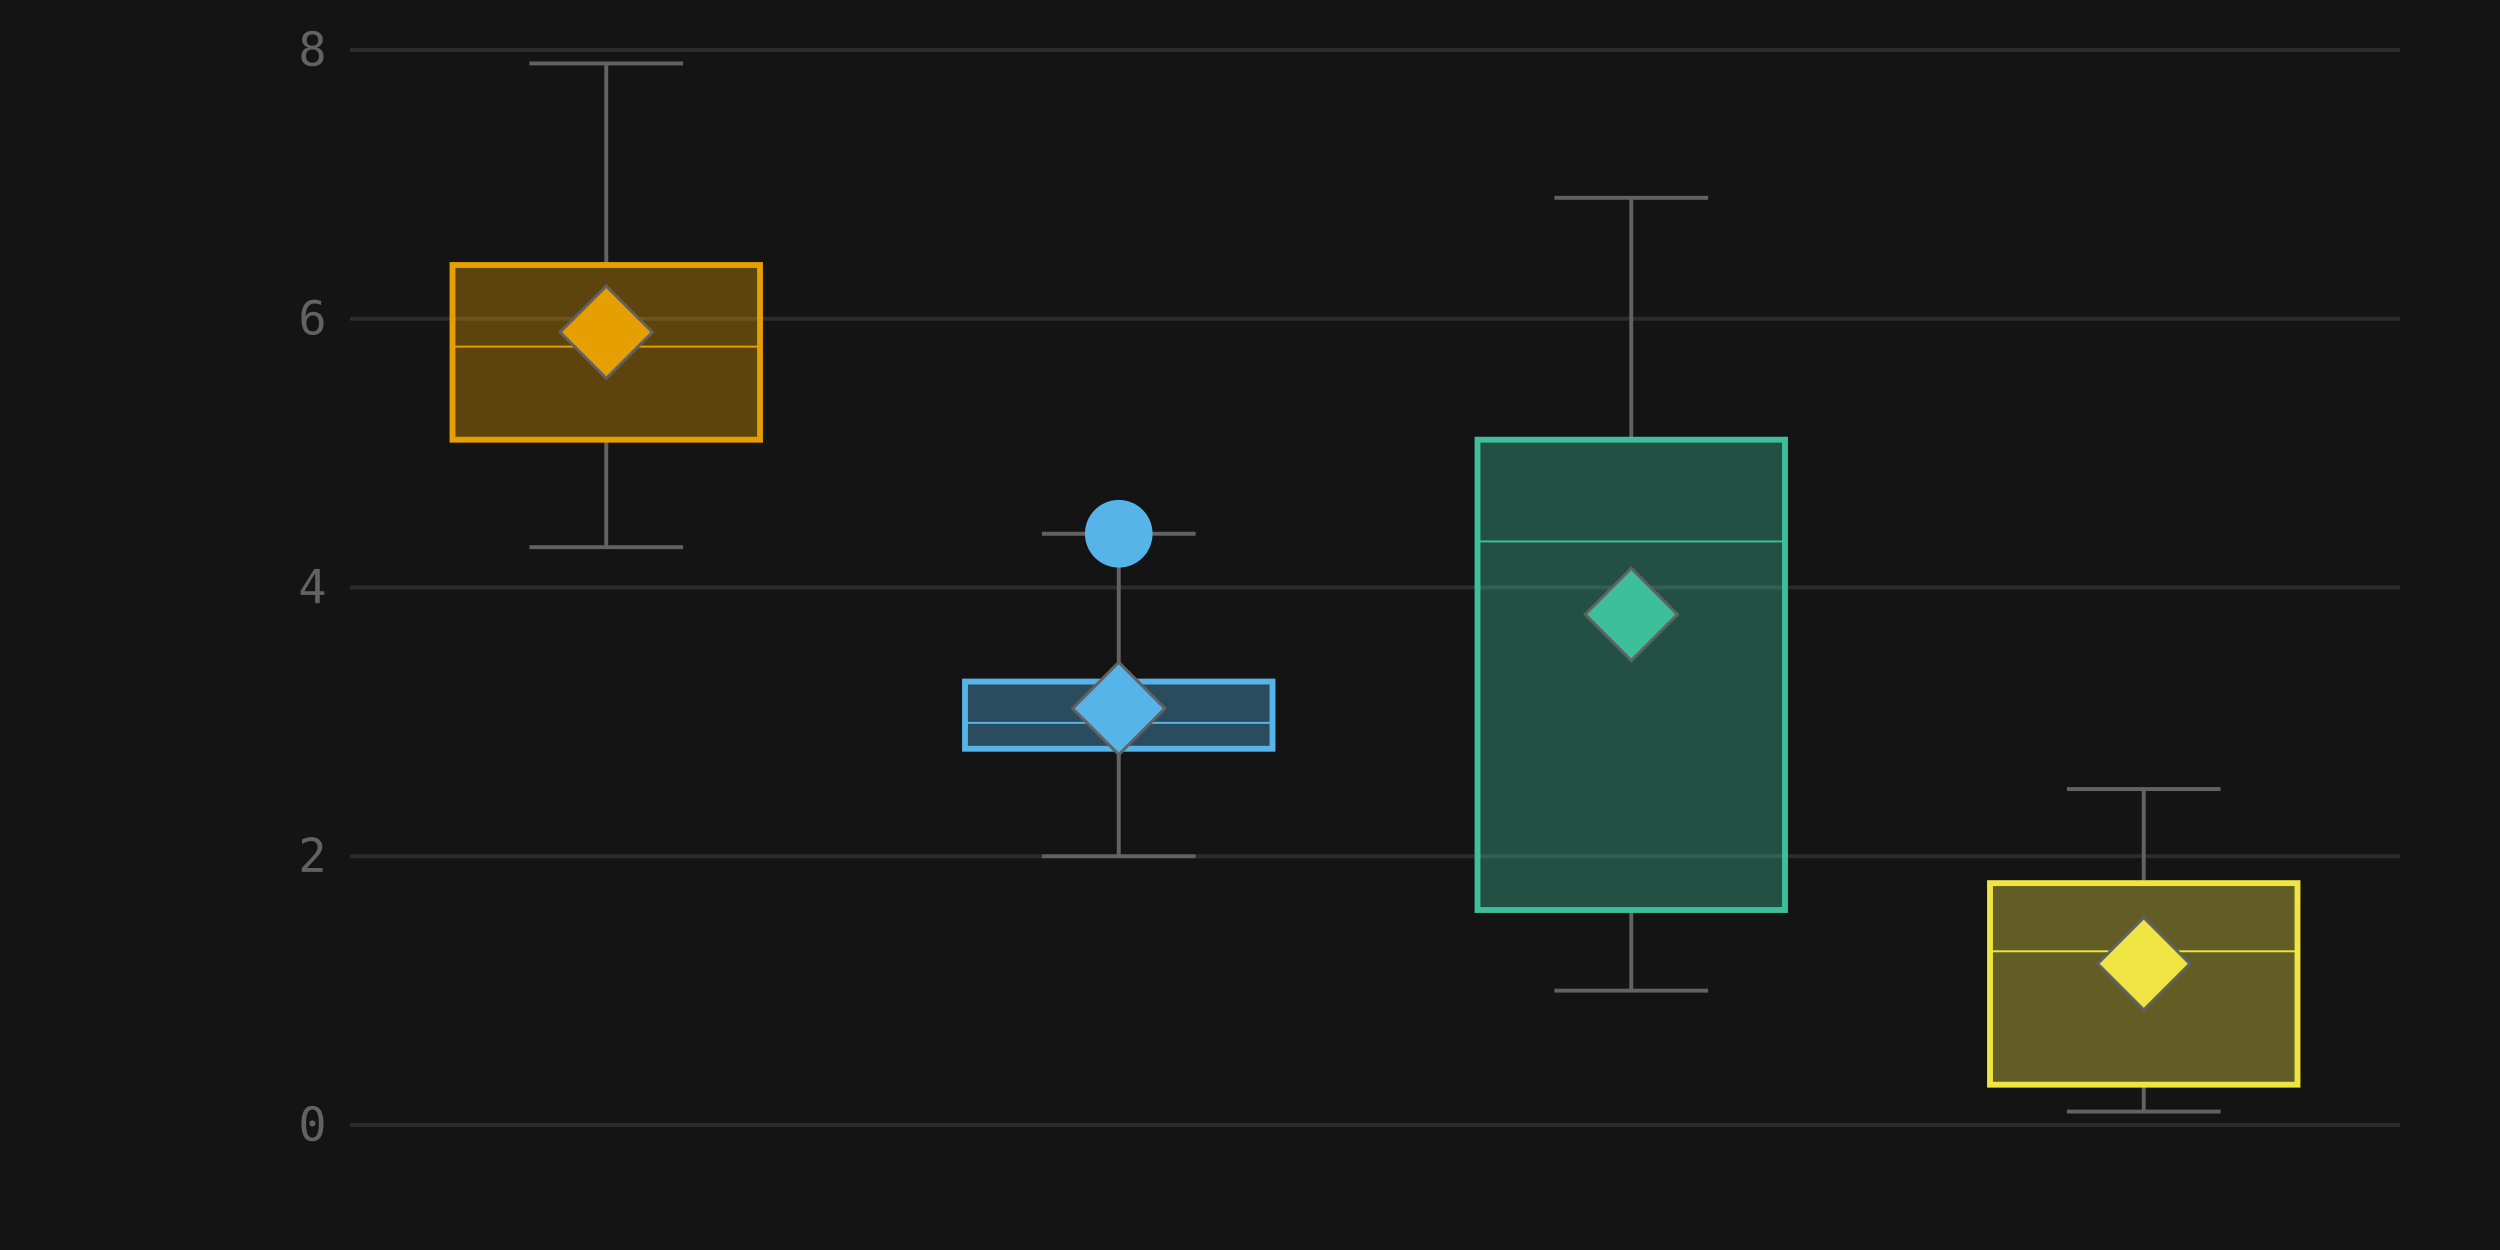
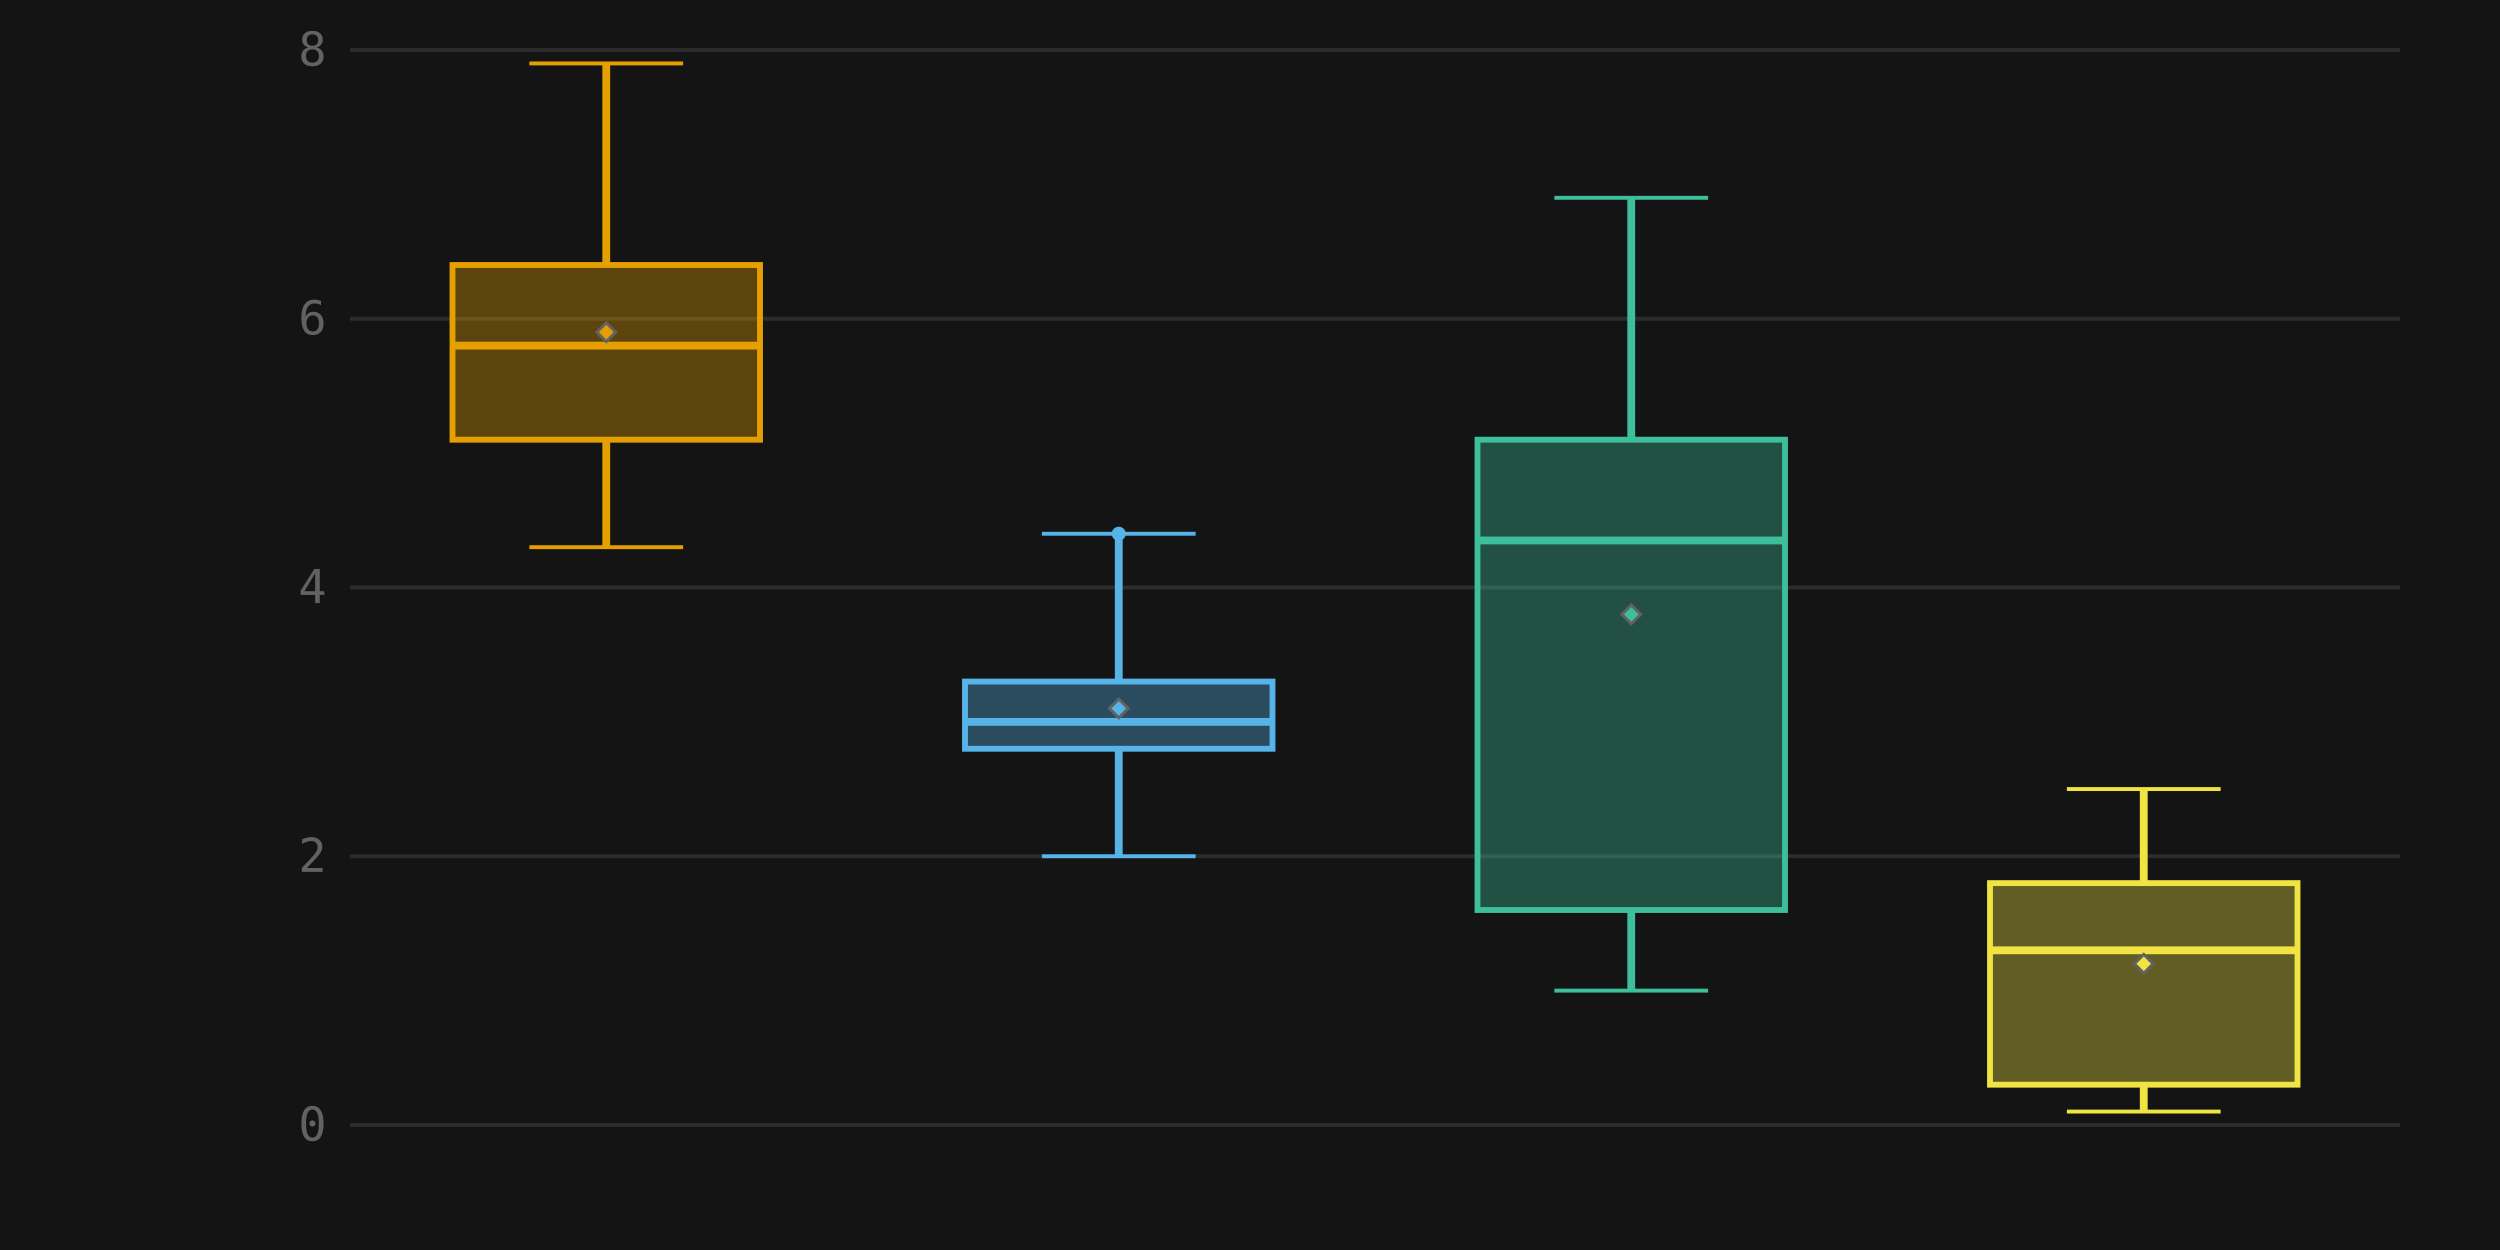
<svg xmlns="http://www.w3.org/2000/svg" viewBox="0 0 640 320" width="640" height="320">
  <rect width="100%" height="100%" fill="#141414" />
  <line x1="89.6" y1="288" x2="614.4" y2="288" stroke="#2c2c2c" stroke-width="1" />
  <text x="83.6" y="292" text-anchor="end" font-size="12" font-family="monospace" fill="#626262">0</text>
  <line x1="89.6" y1="219.2" x2="614.4" y2="219.2" stroke="#2c2c2c" stroke-width="1" />
  <text x="83.6" y="223.2" text-anchor="end" font-size="12" font-family="monospace" fill="#626262">2</text>
  <line x1="89.6" y1="150.4" x2="614.4" y2="150.4" stroke="#2c2c2c" stroke-width="1" />
  <text x="83.6" y="154.4" text-anchor="end" font-size="12" font-family="monospace" fill="#626262">4</text>
  <line x1="89.6" y1="81.6" x2="614.4" y2="81.6" stroke="#2c2c2c" stroke-width="1" />
  <text x="83.6" y="85.6" text-anchor="end" font-size="12" font-family="monospace" fill="#626262">6</text>
  <line x1="89.6" y1="12.8" x2="614.4" y2="12.8" stroke="#2c2c2c" stroke-width="1" />
  <text x="83.6" y="16.8" text-anchor="end" font-size="12" font-family="monospace" fill="#626262">8</text>
-   <rect x="154.7" y="112.56" width="1" height="27.52" fill="#626262" />
-   <rect x="154.7" y="16.24" width="1" height="51.6" fill="#626262" />
-   <rect x="135.52" y="139.58" width="39.36" height="1" fill="#626262" />
-   <rect x="135.52" y="15.74" width="39.36" height="1" fill="#626262" />
+   <path d="M155.2 140.08 L155.2 112.56" fill="none" stroke="#e69f00" stroke-width="2" />
+   <path d="M155.2 67.84 L155.2 16.24" fill="none" stroke="#e69f00" stroke-width="2" />
+   <rect x="135.52" y="139.58" width="39.36" height="1" fill="#e69f00" />
+   <rect x="135.52" y="15.74" width="39.36" height="1" fill="#e69f00" />
  <rect x="115.84" y="67.84" width="78.72" height="44.72" fill="#e69f00" fill-opacity="0.35" stroke="#e69f00" stroke-width="1.5" />
-   <rect x="115.84" y="88.48" width="78.72" height="0.5" fill="#e69f00" />
-   <polygon points="155.2,73.232 167.008,85.04 155.2,96.848 143.392,85.04" fill="#e69f00" stroke="#626262" stroke-width="0.75" />
-   <rect x="285.9" y="191.68" width="1" height="27.52" fill="#626262" />
-   <rect x="285.9" y="136.64" width="1" height="37.84" fill="#626262" />
-   <rect x="266.72" y="218.7" width="39.36" height="1" fill="#626262" />
-   <rect x="266.72" y="136.14" width="39.36" height="1" fill="#626262" />
+   <rect x="115.84" y="87.48" width="78.72" height="2" fill="#e69f00" />
+   <polygon points="155.2,82.64 157.6,85.04 155.2,87.44 152.8,85.04" fill="#e69f00" stroke="#626262" stroke-width="0.75" />
+   <path d="M286.4 219.2 L286.4 191.68" fill="none" stroke="#56b4e9" stroke-width="2" />
+   <path d="M286.4 174.48 L286.4 136.64" fill="none" stroke="#56b4e9" stroke-width="2" />
+   <rect x="266.72" y="218.7" width="39.36" height="1" fill="#56b4e9" />
+   <rect x="266.72" y="136.14" width="39.36" height="1" fill="#56b4e9" />
  <rect x="247.04" y="174.48" width="78.72" height="17.2" fill="#56b4e9" fill-opacity="0.35" stroke="#56b4e9" stroke-width="1.5" />
-   <rect x="247.04" y="184.8" width="78.72" height="0.5" fill="#56b4e9" />
-   <polygon points="286.4,169.552 298.208,181.36 286.4,193.168 274.592,181.36" fill="#56b4e9" stroke="#626262" stroke-width="0.75" />
-   <circle cx="286.4" cy="136.64" r="8.659" fill="#56b4e9" />
-   <rect x="417.1" y="232.96" width="1" height="20.64" fill="#626262" />
-   <rect x="417.1" y="50.64" width="1" height="61.92" fill="#626262" />
-   <rect x="397.92" y="253.1" width="39.36" height="1" fill="#626262" />
-   <rect x="397.92" y="50.14" width="39.36" height="1" fill="#626262" />
+   <rect x="247.04" y="183.8" width="78.72" height="2" fill="#56b4e9" />
+   <polygon points="286.4,178.96 288.8,181.36 286.4,183.76 284,181.36" fill="#56b4e9" stroke="#626262" stroke-width="0.75" />
+   <circle cx="286.4" cy="136.64" r="1.8" fill="#56b4e9" />
+   <path d="M417.6 253.6 L417.6 232.96" fill="none" stroke="#3cbf9a" stroke-width="2" />
+   <path d="M417.6 112.56 L417.6 50.64" fill="none" stroke="#3cbf9a" stroke-width="2" />
+   <rect x="397.92" y="253.1" width="39.36" height="1" fill="#3cbf9a" />
+   <rect x="397.92" y="50.14" width="39.36" height="1" fill="#3cbf9a" />
  <rect x="378.24" y="112.56" width="78.72" height="120.4" fill="#3cbf9a" fill-opacity="0.35" stroke="#3cbf9a" stroke-width="1.5" />
-   <rect x="378.24" y="138.36" width="78.72" height="0.5" fill="#3cbf9a" />
-   <polygon points="417.6,145.472 429.408,157.28 417.6,169.088 405.792,157.28" fill="#3cbf9a" stroke="#626262" stroke-width="0.75" />
-   <rect x="548.3" y="277.68" width="1" height="6.88" fill="#626262" />
-   <rect x="548.3" y="202" width="1" height="24.08" fill="#626262" />
-   <rect x="529.12" y="284.06" width="39.36" height="1" fill="#626262" />
-   <rect x="529.12" y="201.5" width="39.36" height="1" fill="#626262" />
+   <rect x="378.24" y="137.36" width="78.72" height="2" fill="#3cbf9a" />
+   <polygon points="417.6,154.88 420,157.28 417.6,159.68 415.2,157.28" fill="#3cbf9a" stroke="#626262" stroke-width="0.75" />
+   <path d="M548.8 284.56 L548.8 277.68" fill="none" stroke="#f0e442" stroke-width="2" />
+   <path d="M548.8 226.08 L548.8 202" fill="none" stroke="#f0e442" stroke-width="2" />
+   <rect x="529.12" y="284.06" width="39.36" height="1" fill="#f0e442" />
+   <rect x="529.12" y="201.5" width="39.36" height="1" fill="#f0e442" />
  <rect x="509.44" y="226.08" width="78.72" height="51.6" fill="#f0e442" fill-opacity="0.35" stroke="#f0e442" stroke-width="1.5" />
-   <rect x="509.44" y="243.28" width="78.72" height="0.5" fill="#f0e442" />
-   <polygon points="548.8,234.912 560.608,246.72 548.8,258.528 536.992,246.72" fill="#f0e442" stroke="#626262" stroke-width="0.75" />
+   <rect x="509.44" y="242.28" width="78.72" height="2" fill="#f0e442" />
+   <polygon points="548.8,244.32 551.2,246.72 548.8,249.12 546.4,246.72" fill="#f0e442" stroke="#626262" stroke-width="0.75" />
</svg>
